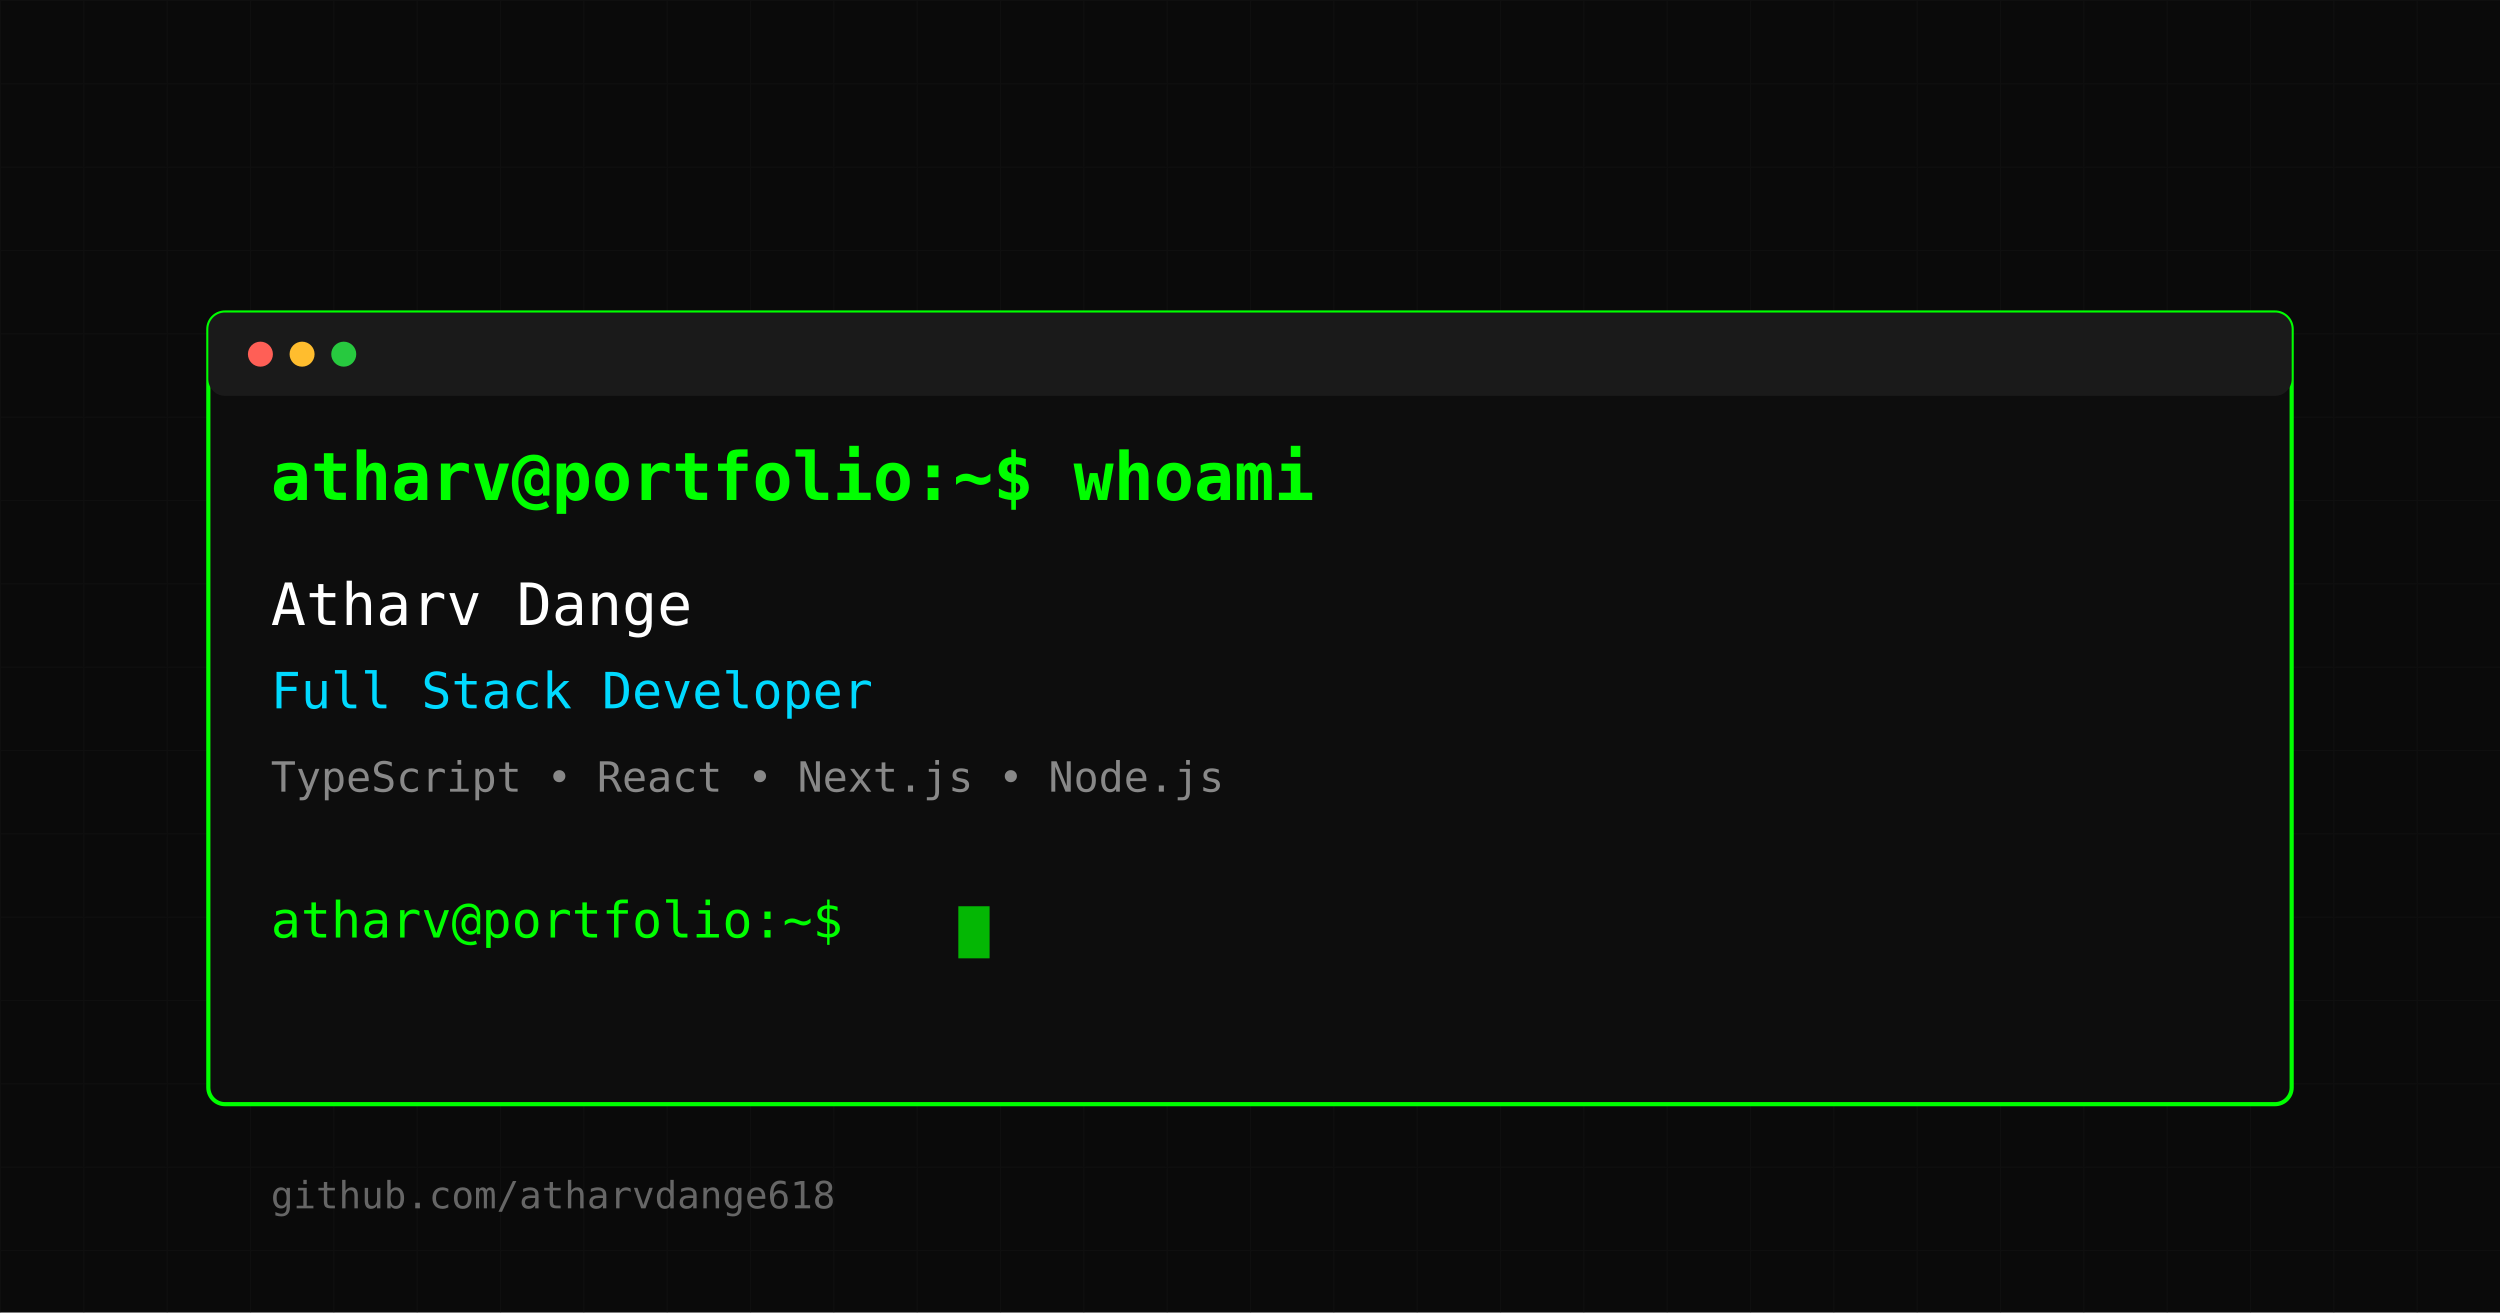
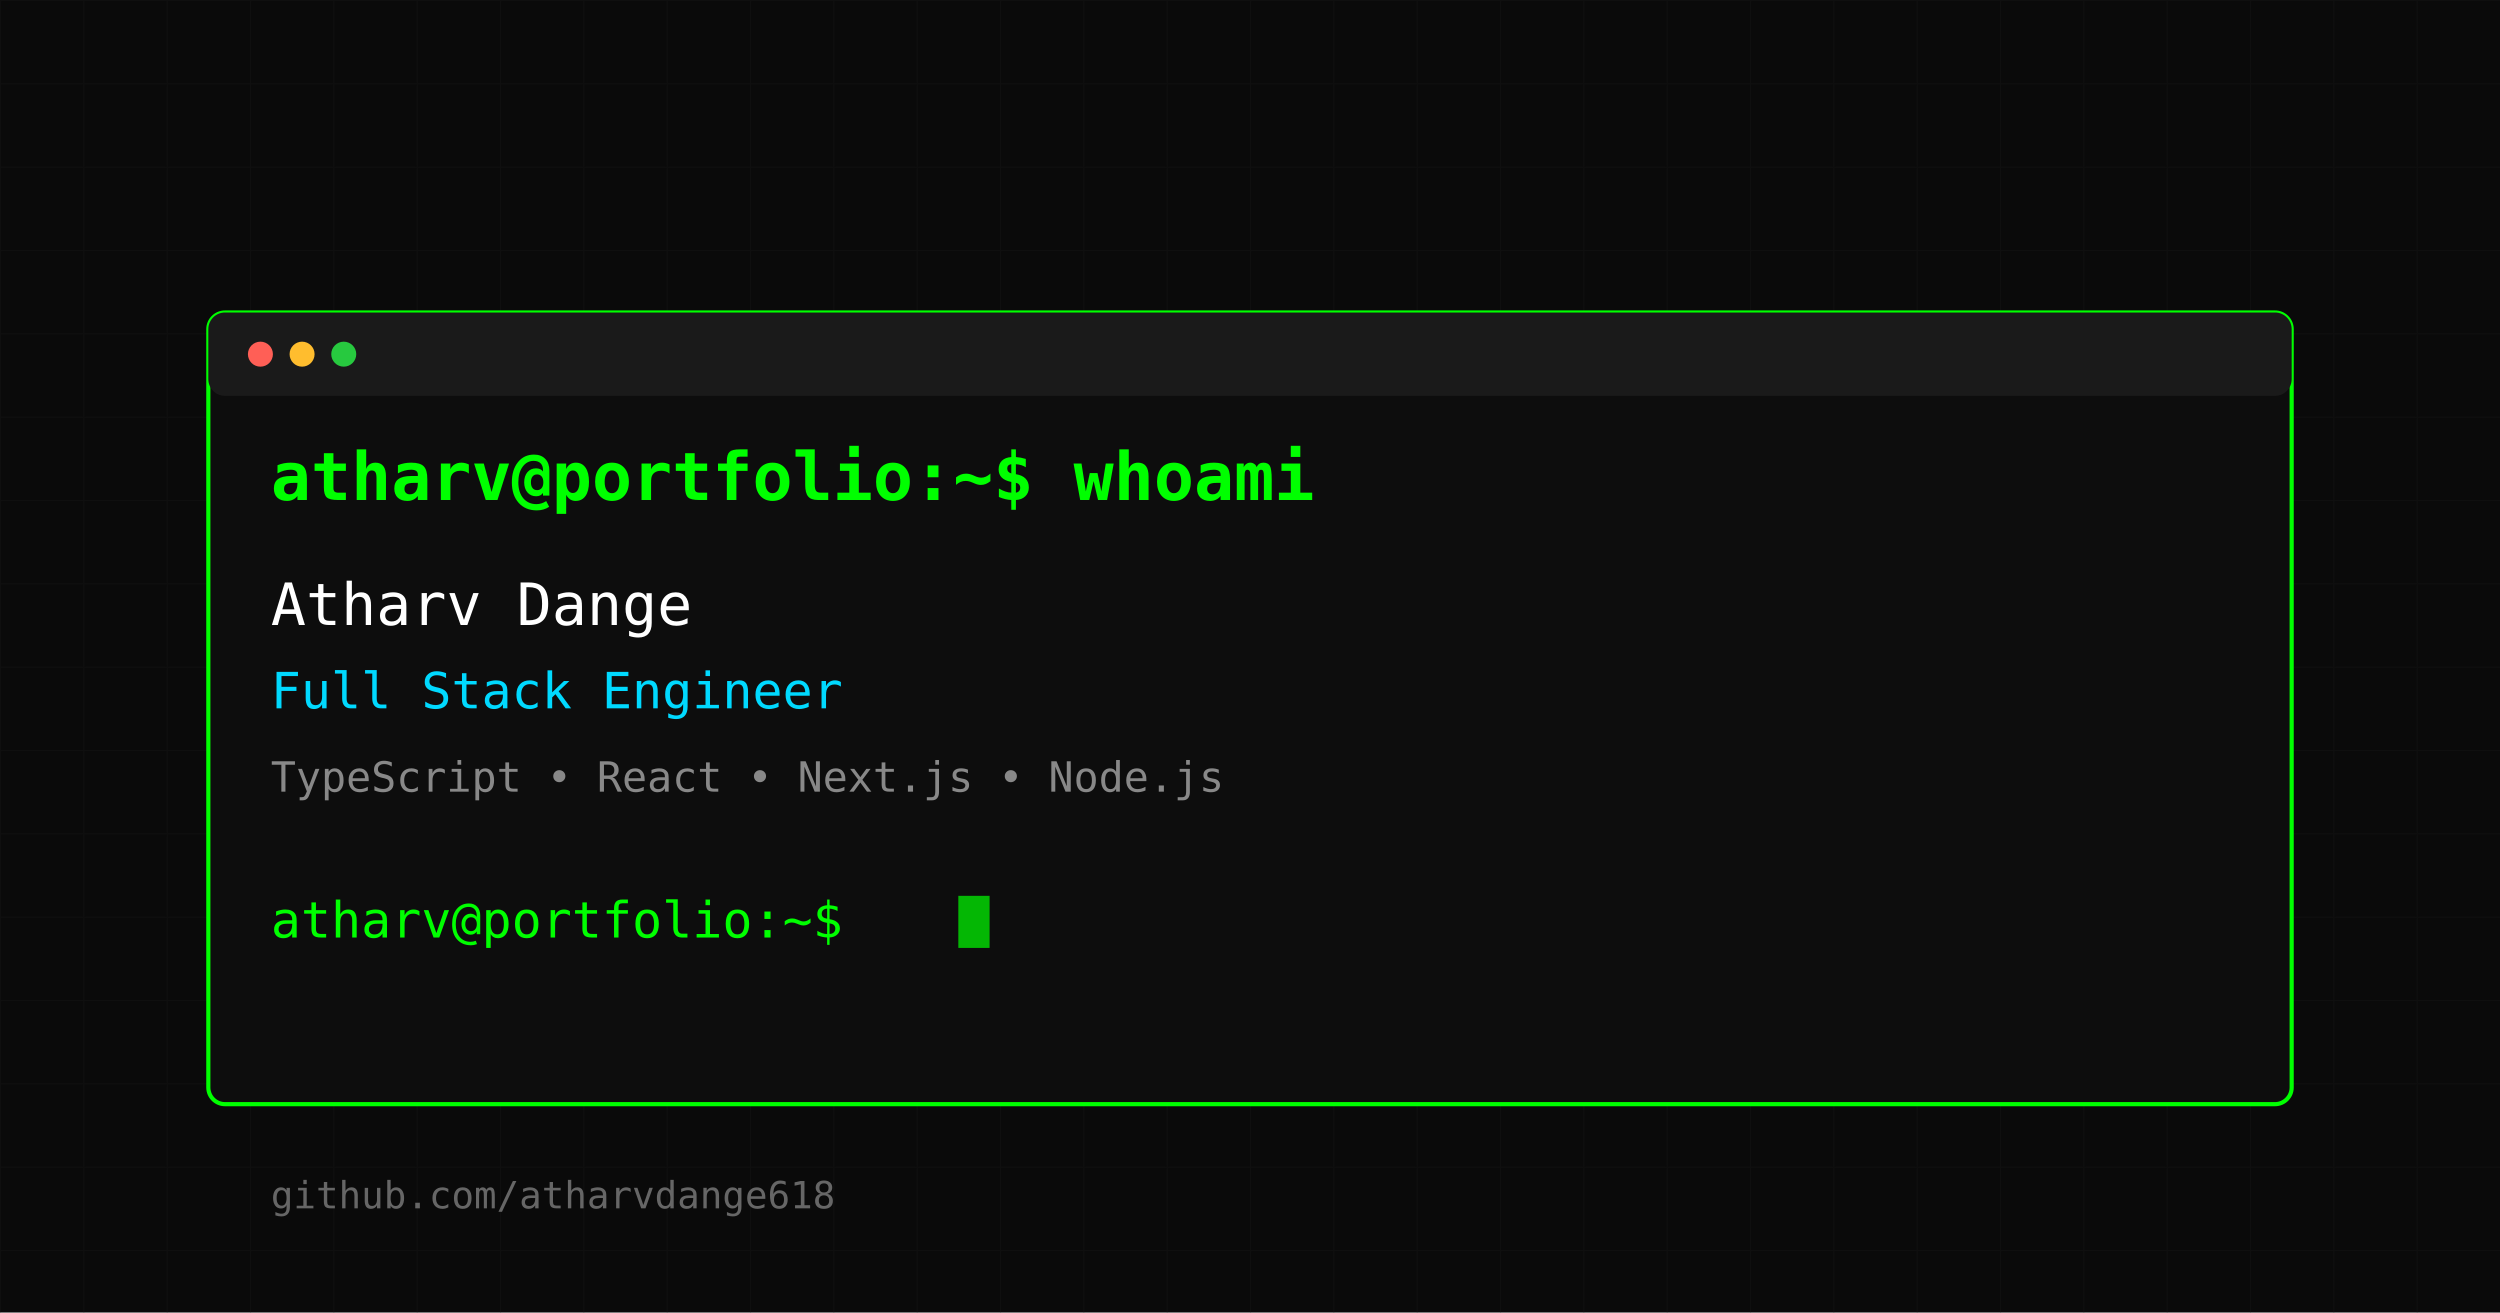
<svg xmlns="http://www.w3.org/2000/svg" width="1200" height="630">
  <rect width="1200" height="630" fill="#0a0a0a" />
  <defs>
    <pattern id="grid" width="40" height="40" patternUnits="userSpaceOnUse">
      <path d="M 40 0 L 0 0 0 40" fill="none" stroke="#1a1a1a" stroke-width="1" />
    </pattern>
  </defs>
  <rect width="1200" height="630" fill="url(#grid)" opacity="0.3" />
  <rect x="100" y="150" width="1000" height="380" rx="8" fill="#0d0d0d" stroke="#00ff00" stroke-width="2" />
  <rect x="100" y="150" width="1000" height="40" rx="8" fill="#1a1a1a" />
  <circle cx="125" cy="170" r="6" fill="#ff5f56" />
  <circle cx="145" cy="170" r="6" fill="#ffbd2e" />
  <circle cx="165" cy="170" r="6" fill="#27c93f" />
  <text x="130" y="240" font-family="monospace" font-size="32" fill="#00ff00" font-weight="bold">
        atharv@portfolio:~$ whoami
    </text>
  <text x="130" y="300" font-family="monospace" font-size="28" fill="#ffffff">
        Atharv Dange
    </text>
  <text x="130" y="340" font-family="monospace" font-size="24" fill="#00d9ff">
-         Full Stack Developer
+         Full Stack Engineer
    </text>
  <text x="130" y="380" font-family="monospace" font-size="20" fill="#888888">
        TypeScript • React • Next.js • Node.js
    </text>
  <text x="130" y="450" font-family="monospace" font-size="24" fill="#00ff00">
        atharv@portfolio:~$
    </text>
-   <rect x="460" y="435" width="15" height="25" fill="#00ff00" opacity="0.7" />
+   <rect x="460" y="430" width="15" height="25" fill="#00ff00" opacity="0.7" />
  <text x="130" y="580" font-family="monospace" font-size="18" fill="#666666">
        github.com/atharvdange618
    </text>
</svg>
